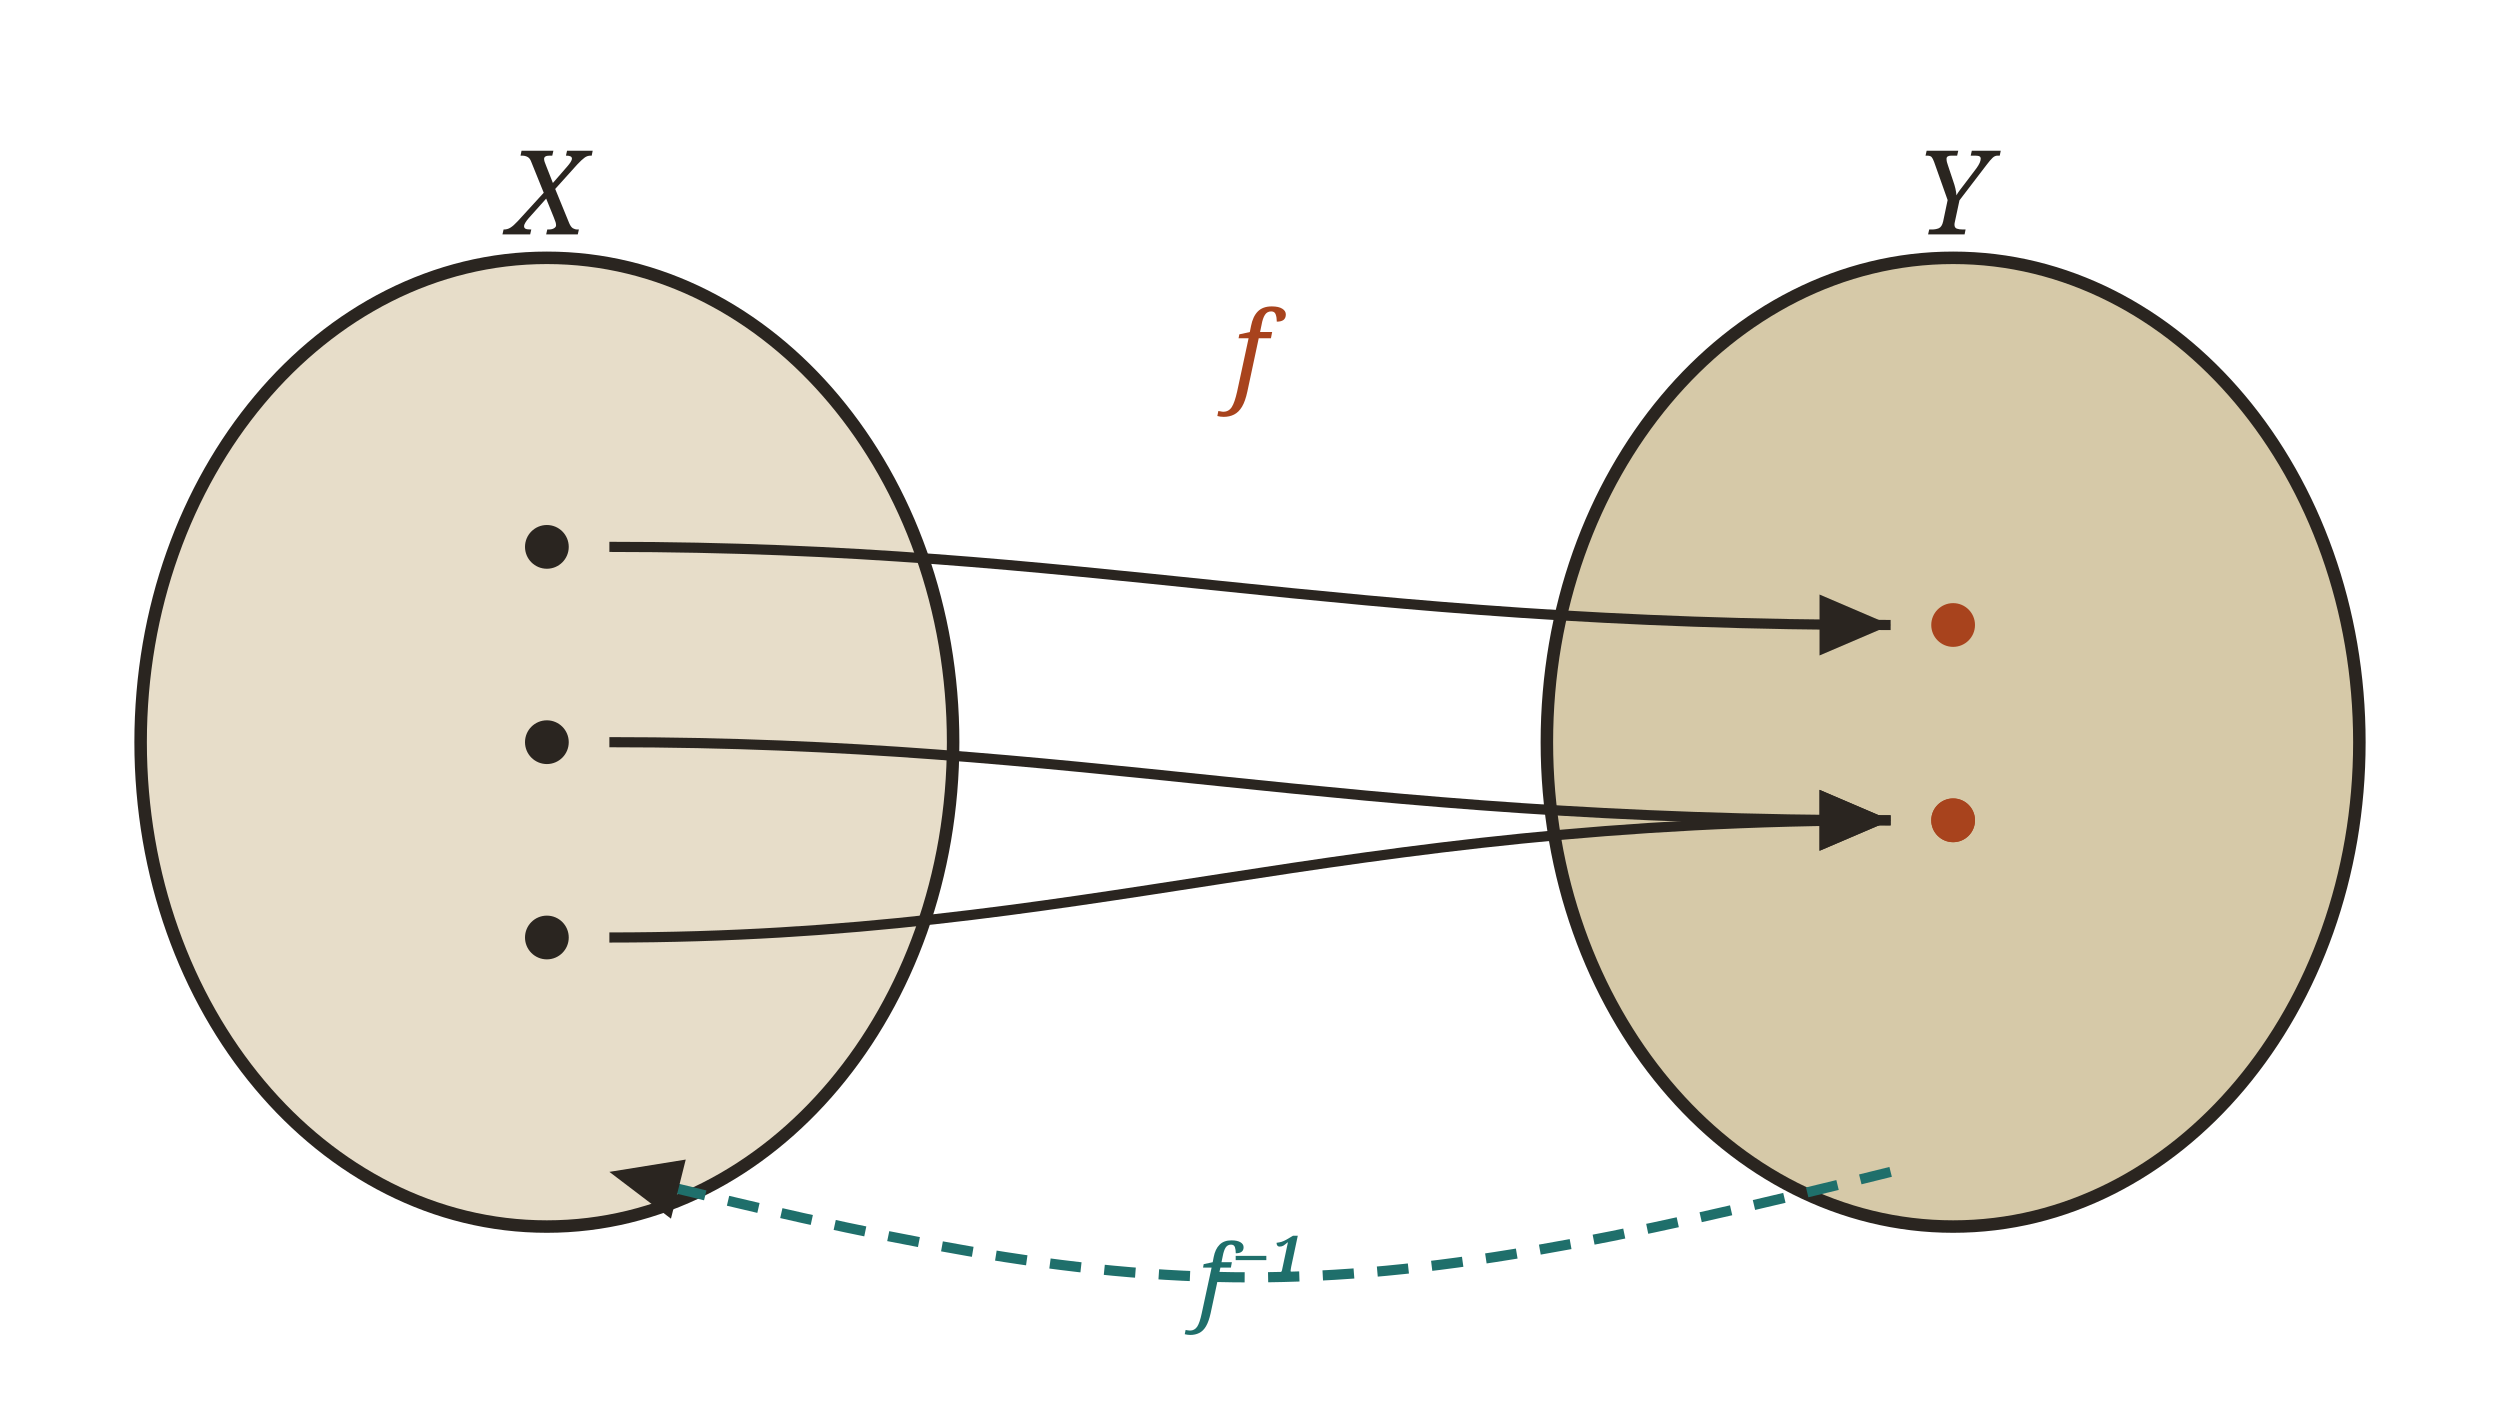
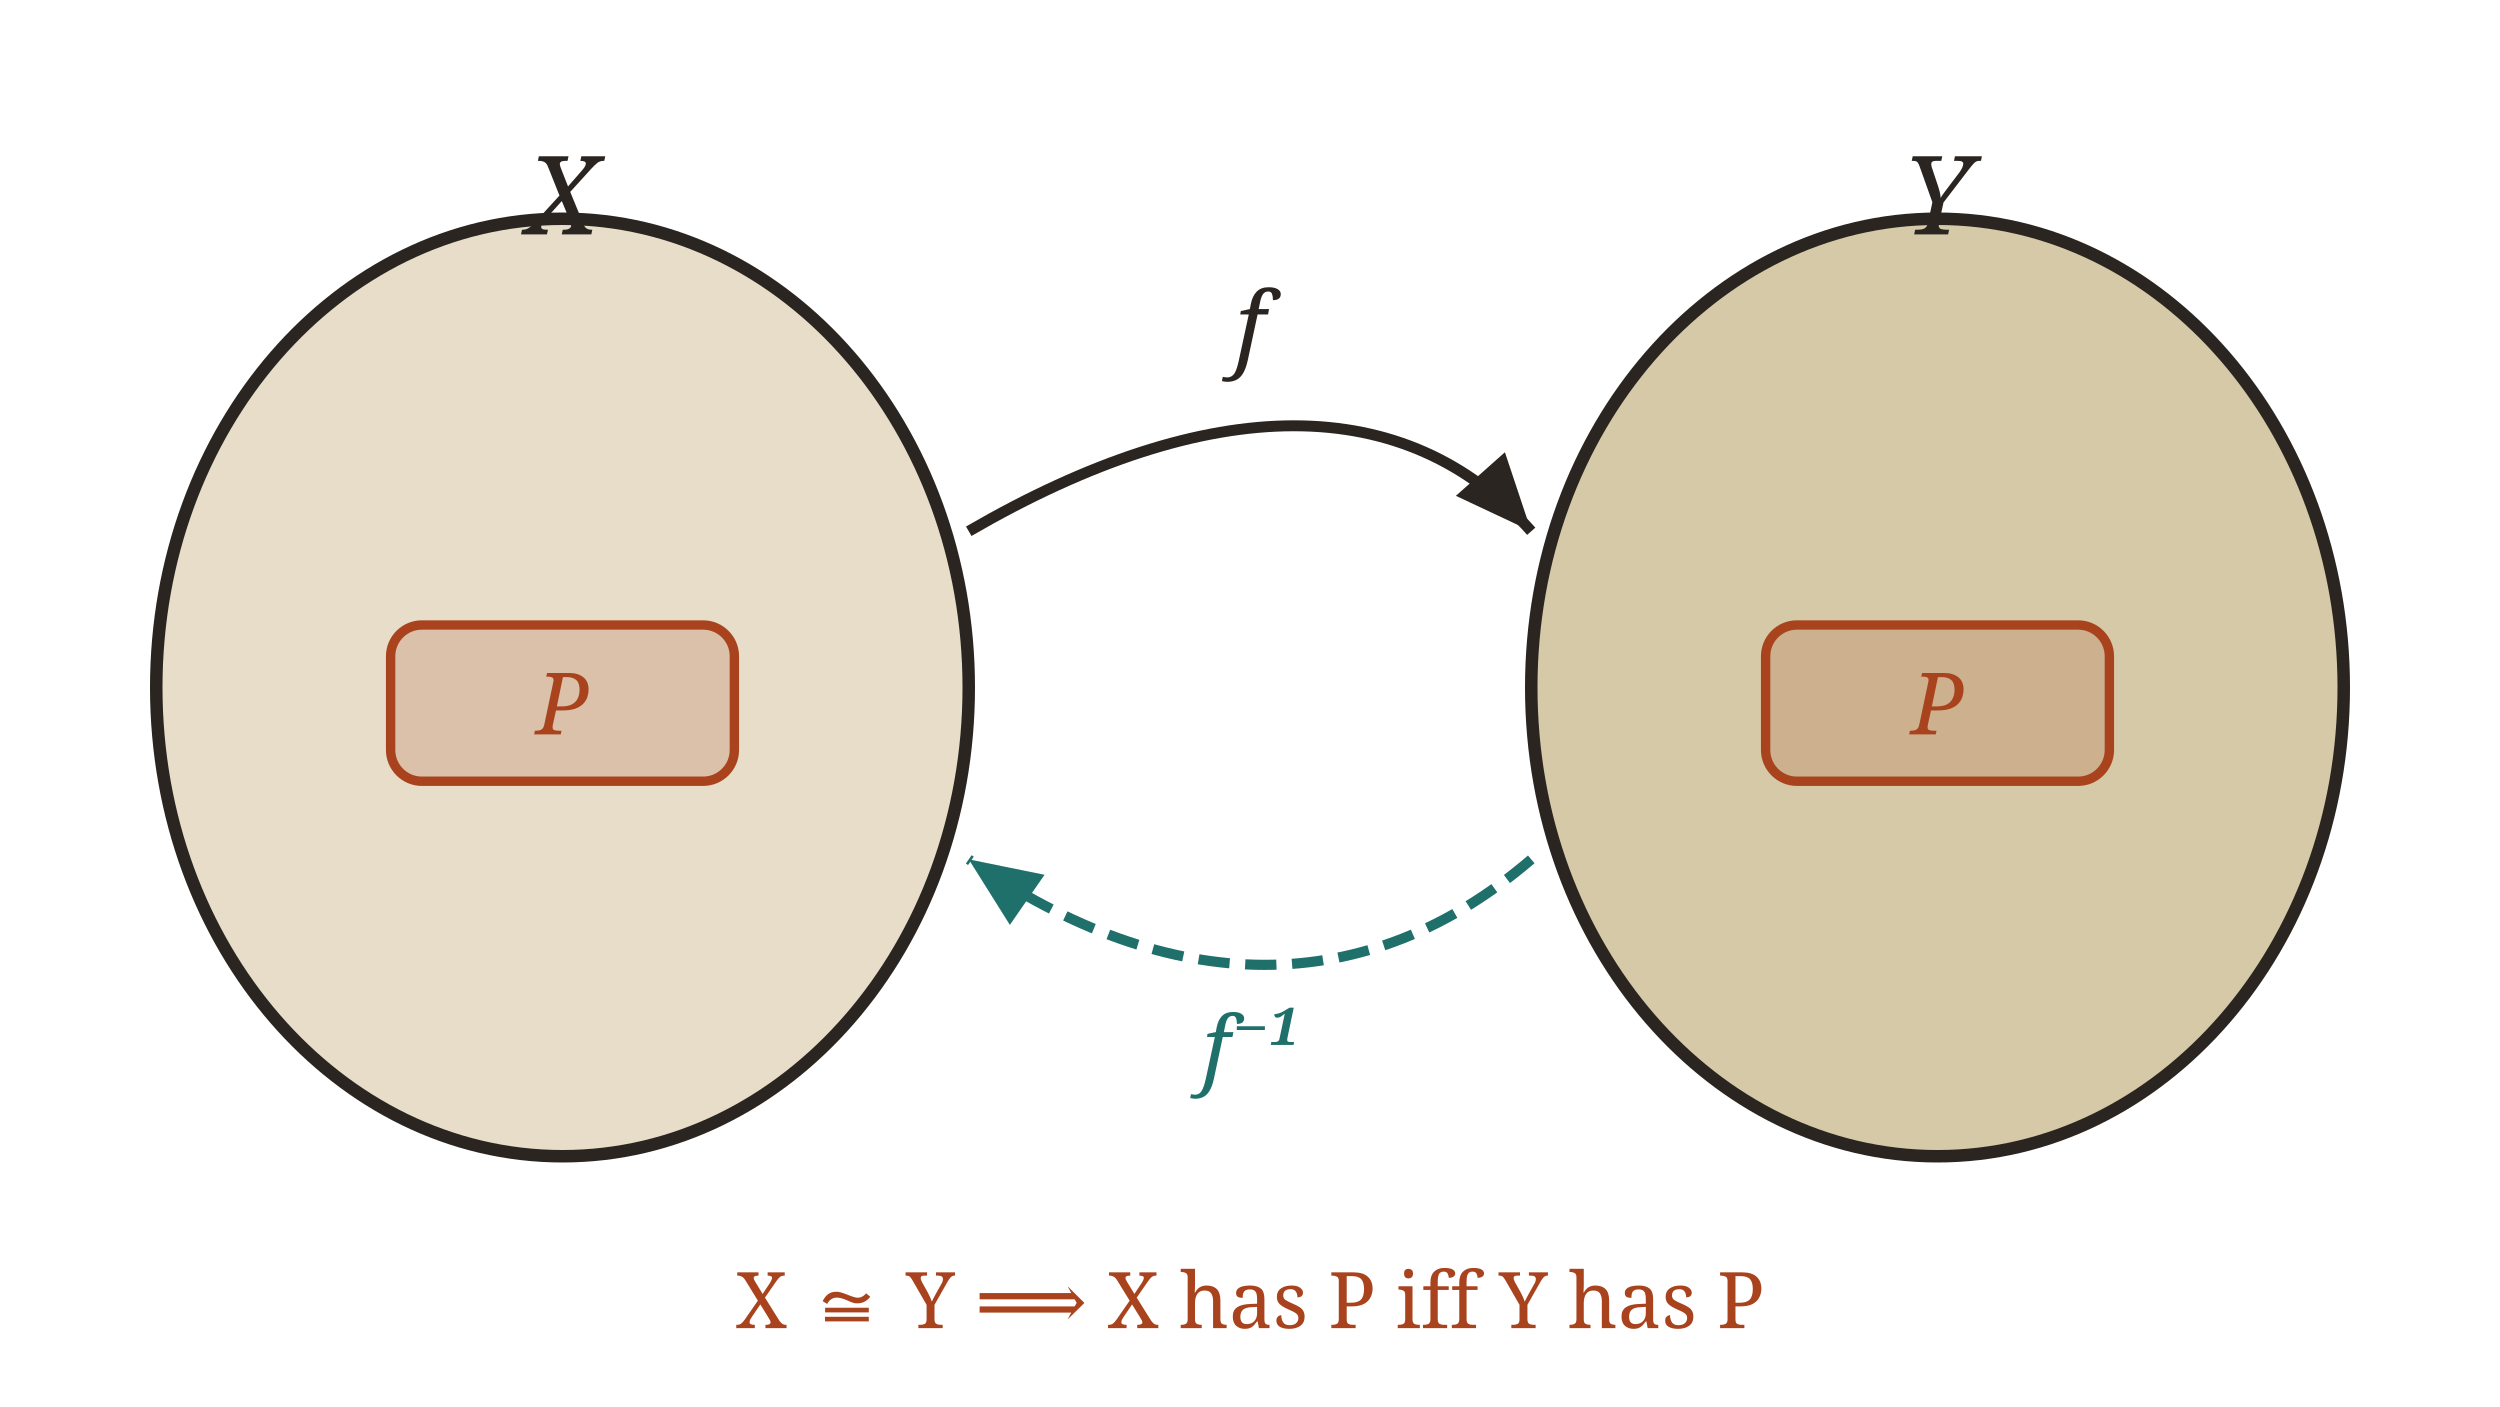
<svg xmlns="http://www.w3.org/2000/svg" viewBox="0 0 320 180" font-family="'Newsreader',Georgia,serif" role="img">
  <defs>
    <marker id="ar" markerWidth="9" markerHeight="9" refX="7" refY="3" orient="auto">
      <path d="M0,0 L7,3 L0,6 Z" fill="var(--dia-ink,#2a2520)" />
    </marker>
-     <marker id="ara" markerWidth="9" markerHeight="9" refX="7" refY="3" orient="auto">
-       <path d="M0,0 L7,3 L0,6 Z" fill="var(--dia-acc,#a8431d)" />
+     <marker id="ar2" markerWidth="9" markerHeight="9" refX="7" refY="3" orient="auto">
+       <path d="M0,0 L7,3 L0,6 Z" fill="var(--dia-acc2,#1f6f6b)" />
    </marker>
  </defs>
-   <ellipse cx="70" cy="95" rx="52" ry="62" fill="var(--dia-fill,#e7ddc9)" stroke="var(--dia-ink,#2a2520)" stroke-width="1.6" />
-   <ellipse cx="250" cy="95" rx="52" ry="62" fill="var(--dia-fil2,#d6c9a8)" stroke="var(--dia-ink,#2a2520)" stroke-width="1.6" />
-   <text x="70" y="30" font-size="15" fill="var(--dia-ink,#2a2520)" text-anchor="middle" font-weight="normal" font-style="italic">X</text>
-   <text x="250" y="30" font-size="15" fill="var(--dia-ink,#2a2520)" text-anchor="middle" font-weight="normal" font-style="italic">Y</text>
-   <circle cx="70" cy="70" r="2.8" fill="var(--dia-ink,#2a2520)" />
-   <circle cx="250" cy="80" r="2.8" fill="var(--dia-acc,#a8431d)" />
-   <path d="M78,70 C140,70 170,80 242,80" fill="none" stroke="var(--dia-ink,#2a2520)" stroke-width="1.3" marker-end="url(#ar)" />
-   <circle cx="70" cy="95" r="2.8" fill="var(--dia-ink,#2a2520)" />
-   <circle cx="250" cy="105" r="2.8" fill="var(--dia-acc,#a8431d)" />
-   <path d="M78,95 C140,95 170,105 242,105" fill="none" stroke="var(--dia-ink,#2a2520)" stroke-width="1.3" marker-end="url(#ar)" />
-   <circle cx="70" cy="120" r="2.8" fill="var(--dia-ink,#2a2520)" />
-   <circle cx="250" cy="105" r="2.8" fill="var(--dia-acc,#a8431d)" />
-   <path d="M78,120 C140,120 170,105 242,105" fill="none" stroke="var(--dia-ink,#2a2520)" stroke-width="1.3" marker-end="url(#ar)" />
-   <text x="160" y="50" font-size="14" fill="var(--dia-acc,#a8431d)" text-anchor="middle" font-weight="normal" font-style="italic">f</text>
-   <path d="M242,150 C170,168 150,168 78,150" fill="none" stroke="var(--dia-acc2,#1f6f6b)" stroke-width="1.3" stroke-dasharray="4 3" marker-end="url(#ar)" />
-   <text x="160" y="168" font-size="12" fill="var(--dia-acc2,#1f6f6b)" text-anchor="middle" font-weight="normal" font-style="italic">f⁻¹</text>
+   <ellipse cx="72" cy="88" rx="52" ry="60" fill="var(--dia-fill,#e7ddc9)" stroke="var(--dia-ink,#2a2520)" stroke-width="1.6" />
+   <text x="72" y="30" font-size="14" fill="var(--dia-ink,#2a2520)" text-anchor="middle" font-style="italic">X</text>
+   <rect x="50" y="80" width="44" height="20" rx="4" fill="var(--dia-acc,#a8431d)" fill-opacity="0.18" stroke="var(--dia-acc,#a8431d)" stroke-width="1.2" />
+   <text x="72" y="94" font-size="11" fill="var(--dia-acc,#a8431d)" text-anchor="middle" font-style="italic">P</text>
+   <ellipse cx="248" cy="88" rx="52" ry="60" fill="var(--dia-fil2,#d6c9a8)" stroke="var(--dia-ink,#2a2520)" stroke-width="1.6" />
+   <text x="248" y="30" font-size="14" fill="var(--dia-ink,#2a2520)" text-anchor="middle" font-style="italic">Y</text>
+   <rect x="226" y="80" width="44" height="20" rx="4" fill="var(--dia-acc,#a8431d)" fill-opacity="0.18" stroke="var(--dia-acc,#a8431d)" stroke-width="1.2" />
+   <text x="248" y="94" font-size="11" fill="var(--dia-acc,#a8431d)" text-anchor="middle" font-style="italic">P</text>
+   <path d="M124,68 C155,50 180,50 196,68" fill="none" stroke="var(--dia-ink,#2a2520)" stroke-width="1.4" marker-end="url(#ar)" />
+   <text x="160" y="46" font-size="12" fill="var(--dia-ink,#2a2520)" text-anchor="middle" font-style="italic">f</text>
+   <path d="M196,110 C175,128 150,128 124,110" fill="none" stroke="var(--dia-acc2,#1f6f6b)" stroke-width="1.3" stroke-dasharray="4,2" marker-end="url(#ar2)" />
+   <text x="160" y="138" font-size="11" fill="var(--dia-acc2,#1f6f6b)" text-anchor="middle" font-style="italic">f⁻¹</text>
+   <text x="160" y="170" font-size="10" fill="var(--dia-acc,#a8431d)" text-anchor="middle">X ≅ Y  ⟹  X has P iff Y has P</text>
</svg>
